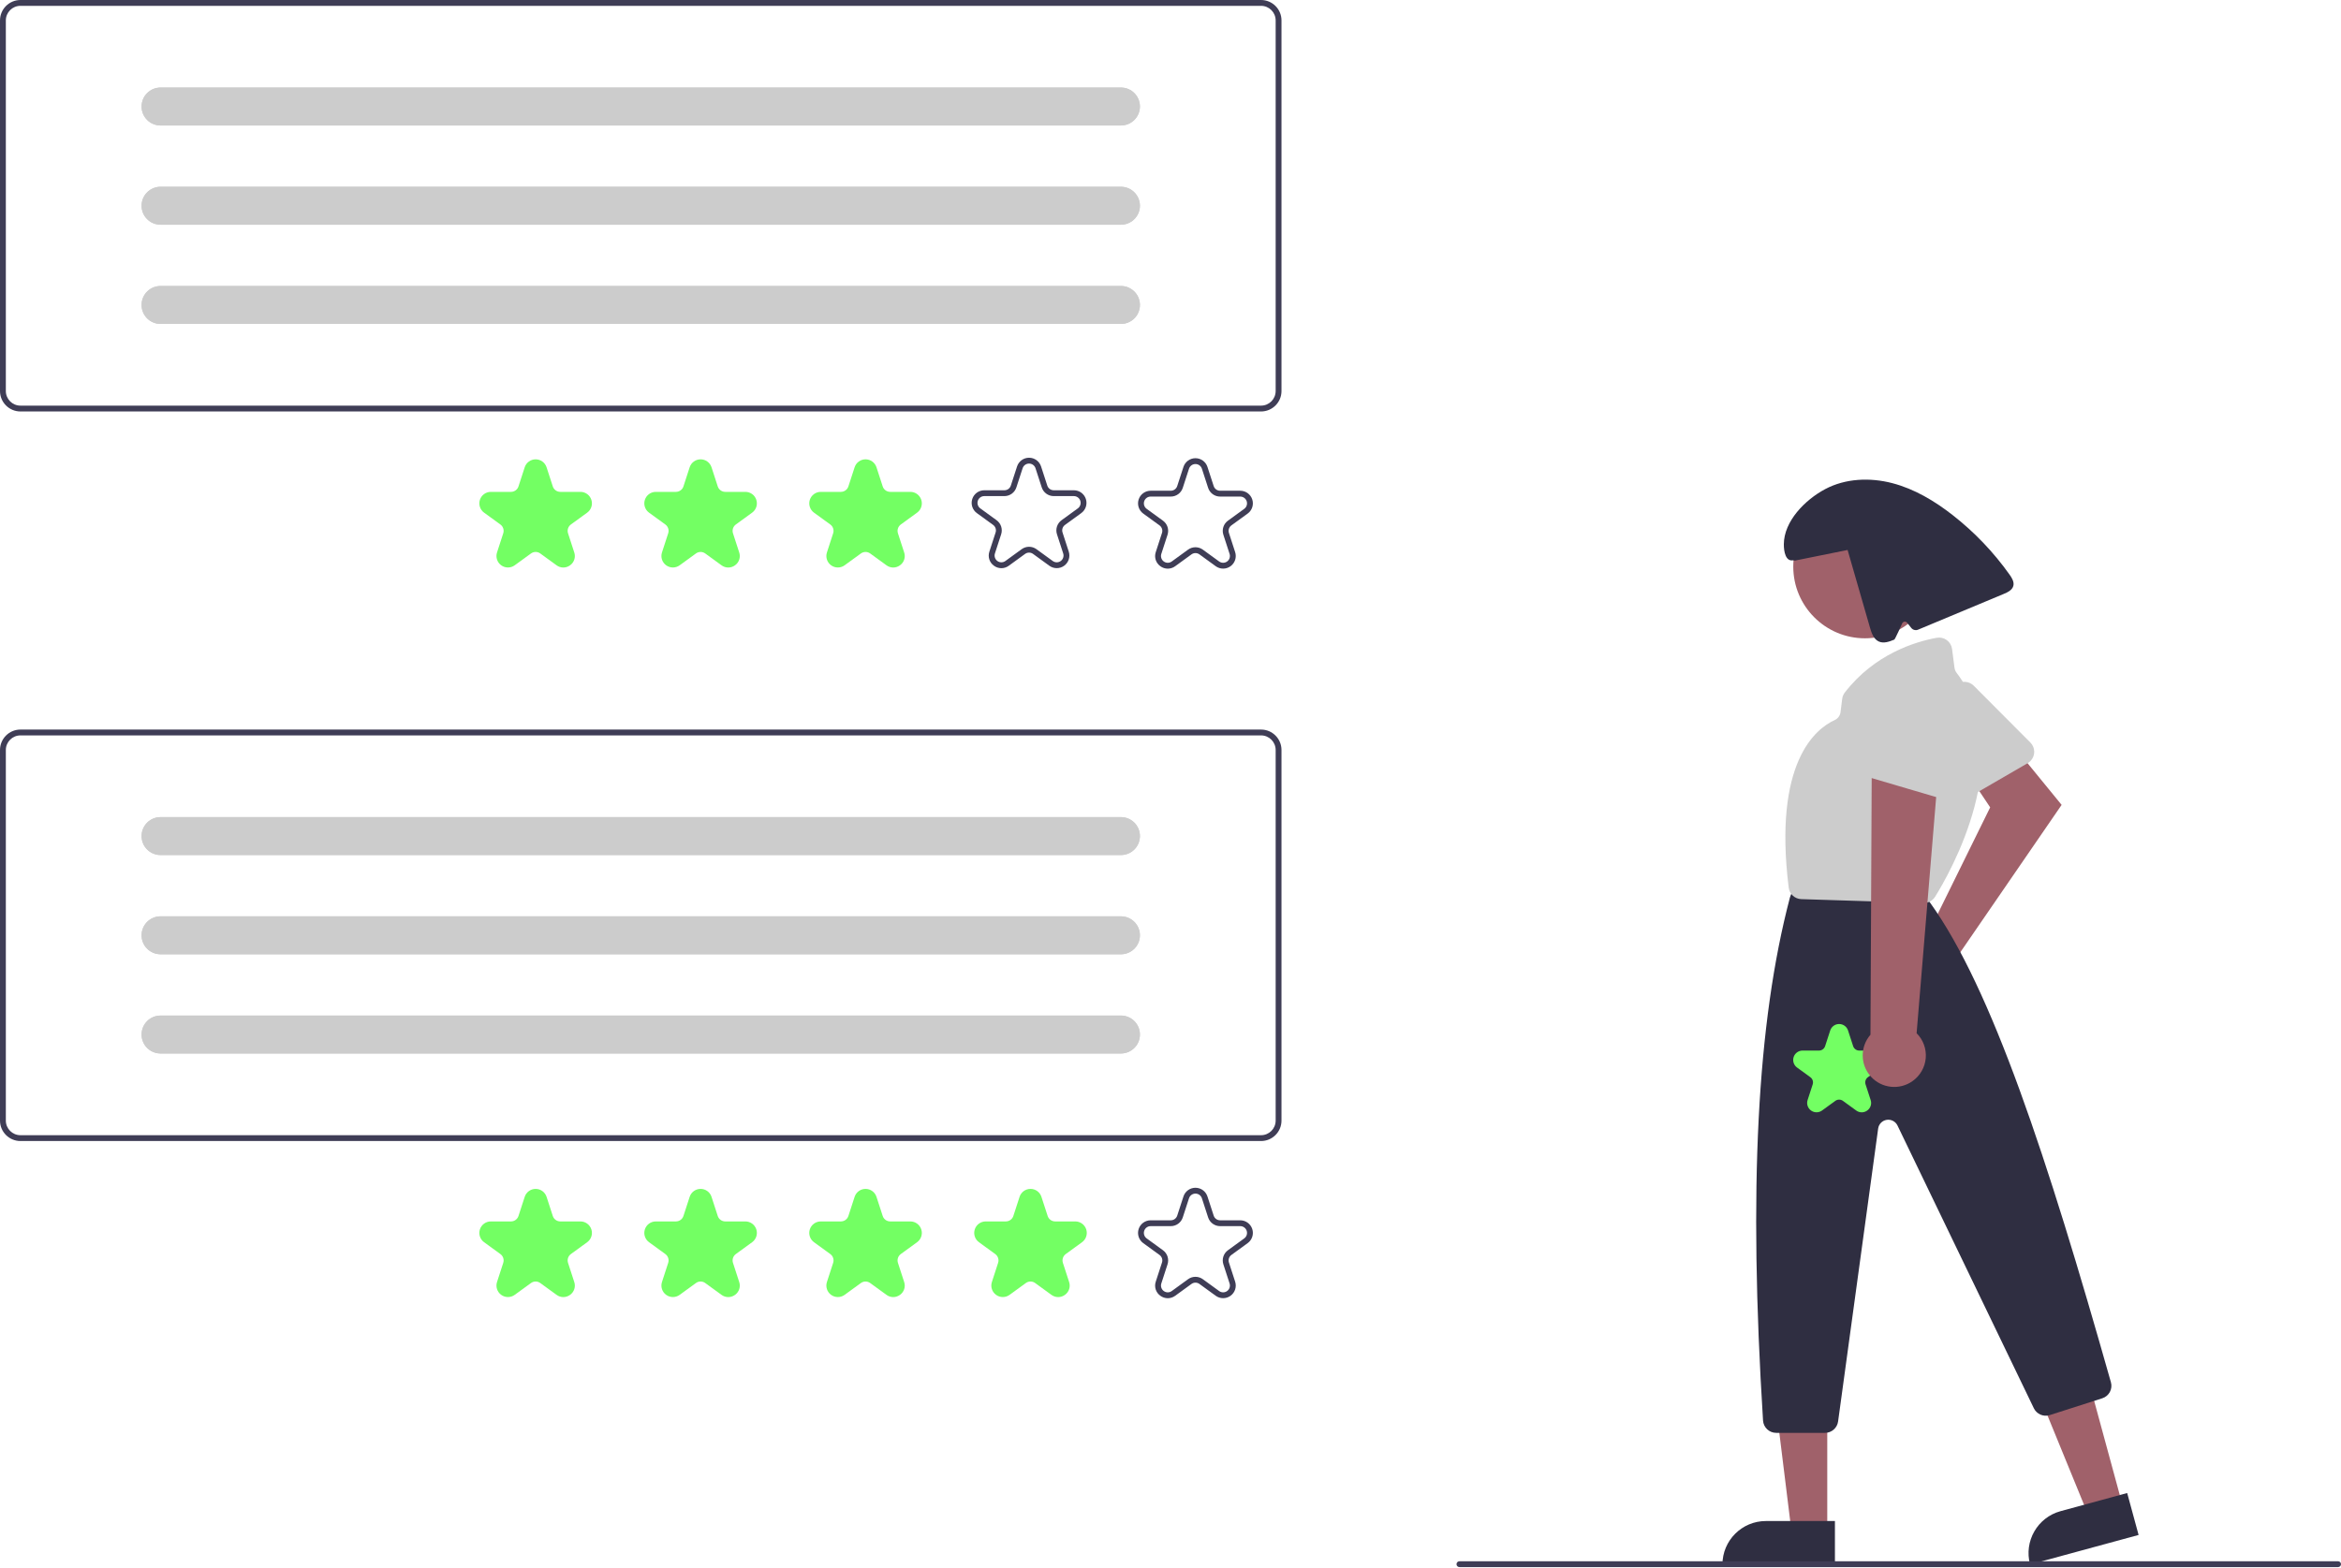
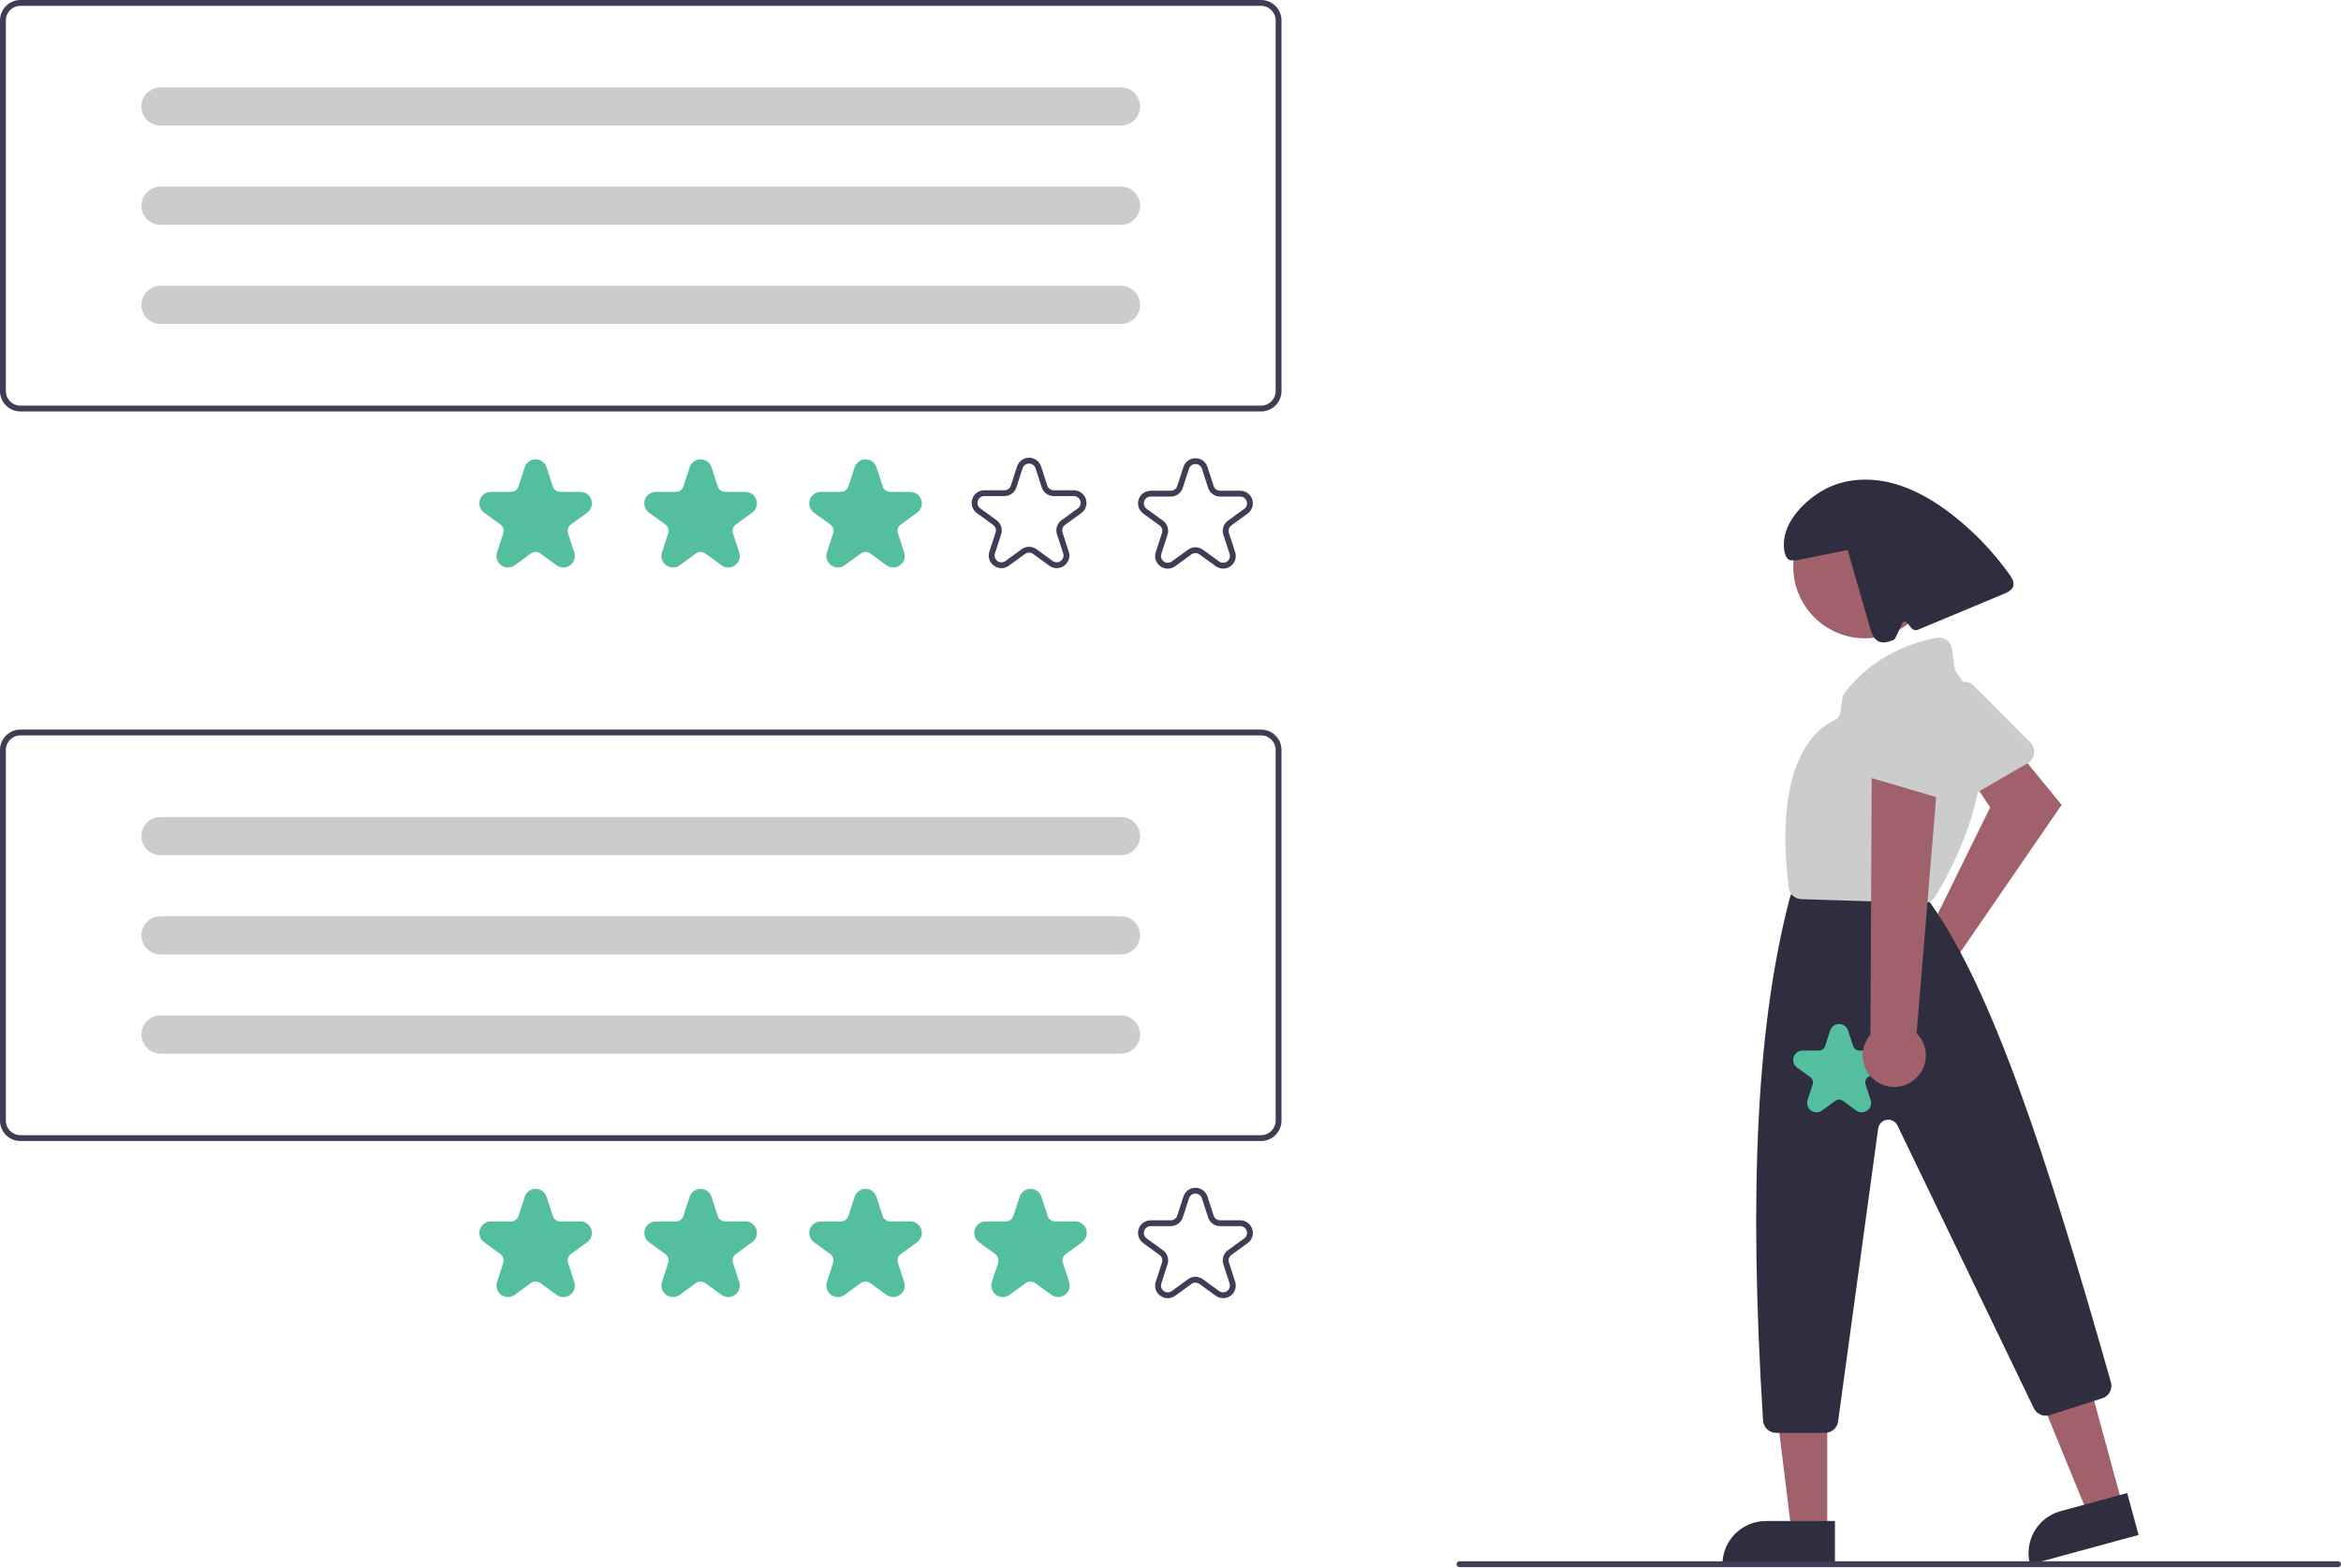
<svg xmlns="http://www.w3.org/2000/svg" data-name="Layer 1" width="801.953" height="537" viewBox="0 0 801.953 537">
  <path d="M857.273,503.003a10.527,10.527,0,0,1,1.621-.347l21.899-44.496-6.686-10.023,13.807-12.067,17.357,21.24-35.351,51.448a10.496,10.496,0,1,1-12.648-5.755Z" transform="translate(-199.0236 -181.5)" fill="#a0616a" />
  <path d="M894.656,442.218a4.514,4.514,0,0,1-1.016.801l-22.406,12.989a4.499,4.499,0,0,1-6.324-1.968l-10.897-23.023a4.476,4.476,0,0,1,1.537-5.645l13.889-9.448a4.502,4.502,0,0,1,5.718.544L894.57,435.949a4.504,4.504,0,0,1,.086,6.269Z" transform="translate(-199.0236 -181.5)" fill="#ccc" />
  <polygon points="727.092 515.689 715.262 518.908 697.217 474.811 714.677 470.06 727.092 515.689" fill="#a0616a" />
  <path d="M906.717,697.917h23.644a0,0,0,0,1,0,0v14.887a0,0,0,0,1,0,0H891.83a0,0,0,0,1,0,0v0A14.887,14.887,0,0,1,906.717,697.917Z" transform="translate(-352.2474 82.43915) rotate(-15.22067)" fill="#2f2e41" />
  <polygon points="625.961 524.716 613.702 524.715 607.869 477.427 625.963 477.428 625.961 524.716" fill="#a0616a" />
  <path d="M604.944,521.212h23.644a0,0,0,0,1,0,0v14.887a0,0,0,0,1,0,0H590.057a0,0,0,0,1,0,0v0A14.887,14.887,0,0,1,604.944,521.212Z" fill="#2f2e41" />
  <circle cx="638.878" cy="194.165" r="24.561" fill="#a0616a" />
  <path d="M824.234,672.5H807.481a4.513,4.513,0,0,1-4.496-4.223c-4.992-79.361-2.072-136.289,9.19-179.153a4.678,4.678,0,0,1,.182-.552l.897-2.243a4.479,4.479,0,0,1,4.178-2.829h34.452a4.493,4.493,0,0,1,3.417,1.571l4.679,5.46c.091.106.177.215.259.329,21.101,29.426,40.011,86.954,61.912,164.278a4.485,4.485,0,0,1-2.958,5.517L901.189,666.417a4.524,4.524,0,0,1-5.425-2.332l-46.723-96.907a3.5,3.5,0,0,0-6.62,1.046l-13.728,100.386A4.517,4.517,0,0,1,824.234,672.5Z" transform="translate(-199.0236 -181.5)" fill="#2f2e41" />
  <path d="M858.092,490.931c-.047,0-.094-.001-.141-.002l-41.848-1.321a4.485,4.485,0,0,1-4.329-3.954c-5.305-42.941,9.244-54.445,15.746-57.397a3.46,3.46,0,0,0,2.012-2.743l.562-4.501a4.484,4.484,0,0,1,.889-2.186c10.194-13.205,24.113-17.434,31.503-18.778a4.493,4.493,0,0,1,5.251,3.85l.843,6.463a3.56,3.56,0,0,0,.713,1.691c21.259,27.792-2.425,68.827-7.388,76.771h0A4.508,4.508,0,0,1,858.092,490.931Z" transform="translate(-199.0236 -181.5)" fill="#ccc" />
  <path d="M887.455,378.43A97.753,97.753,0,0,0,867.95,358.01c-6.198-4.841-13.098-8.978-20.709-10.956-7.612-1.979-16.019-1.642-22.963,2.049-6.945,3.691-14.125,11.025-14.169,18.889-.014,2.527.629,5.945,3.117,5.508l.72.095q9.004-1.819,18.007-3.637,3.835,13.308,7.669,26.616c.539,1.87,1.262,3.961,3.037,4.758,1.672.751,3.604.043,5.296-.663.278-.116,2.668-5.482,2.668-5.482a1,1,0,0,1,1.723-.288l1.42,1.775a2,2,0,0,0,2.332.596q14.683-6.129,29.366-12.259c1.353-.565,2.865-1.302,3.257-2.715C889.095,380.944,888.267,379.576,887.455,378.43Z" transform="translate(-199.0236 -181.5)" fill="#2f2e41" />
  <path d="M999.976,718.5h-301a1,1,0,0,1,0-2h301a1,1,0,0,1,0,2Z" transform="translate(-199.0236 -181.5)" fill="#3f3d56" />
-   <path d="M836.793,562.664a3.203,3.203,0,0,1-1.889-.625l-4.552-3.307a2.206,2.206,0,0,0-2.602,0l-4.552,3.307a3.213,3.213,0,0,1-4.945-3.592l1.739-5.351a2.207,2.207,0,0,0-.804-2.475l-4.552-3.308a3.213,3.213,0,0,1,1.889-5.813h5.626a2.208,2.208,0,0,0,2.105-1.529l1.739-5.351a3.213,3.213,0,0,1,6.112,0l1.739,5.351a2.208,2.208,0,0,0,2.105,1.529h5.626a3.213,3.213,0,0,1,1.889,5.813l-4.552,3.307a2.208,2.208,0,0,0-.804,2.475l1.739,5.351a3.165,3.165,0,0,1-1.167,3.592A3.203,3.203,0,0,1,836.793,562.664Z" transform="translate(-199.0236 -181.5)" fill="#73ff63" />
+   <path d="M836.793,562.664a3.203,3.203,0,0,1-1.889-.625l-4.552-3.307a2.206,2.206,0,0,0-2.602,0l-4.552,3.307a3.213,3.213,0,0,1-4.945-3.592l1.739-5.351a2.207,2.207,0,0,0-.804-2.475l-4.552-3.308a3.213,3.213,0,0,1,1.889-5.813h5.626a2.208,2.208,0,0,0,2.105-1.529l1.739-5.351a3.213,3.213,0,0,1,6.112,0l1.739,5.351a2.208,2.208,0,0,0,2.105,1.529h5.626a3.213,3.213,0,0,1,1.889,5.813l-4.552,3.307a2.208,2.208,0,0,0-.804,2.475l1.739,5.351a3.165,3.165,0,0,1-1.167,3.592A3.203,3.203,0,0,1,836.793,562.664Z" transform="translate(-199.0236 -181.5)" fill="#53bf9f" />
  <path d="M854.189,551.966a10.743,10.743,0,0,0,1.406-16.412l7.773-93.871-23.144,3.184-.44,91.205a10.801,10.801,0,0,0,14.405,15.895Z" transform="translate(-199.0236 -181.5)" fill="#a0616a" />
  <path d="M864.881,455.199a4.514,4.514,0,0,1-1.281-.186l-24.846-7.308a4.499,4.499,0,0,1-2.927-5.941l9.195-23.754a4.476,4.476,0,0,1,5.153-2.771l16.415,3.568a4.502,4.502,0,0,1,3.542,4.521l-.764,27.492a4.504,4.504,0,0,1-4.488,4.378Z" transform="translate(-199.0236 -181.5)" fill="#ccc" />
  <path d="M631.024,572.5H206.024a7.008,7.008,0,0,1-7-7v-127a7.008,7.008,0,0,1,7-7H631.024a7.008,7.008,0,0,1,7,7v127A7.008,7.008,0,0,1,631.024,572.5Zm-425-139a5.006,5.006,0,0,0-5,5v127a5.006,5.006,0,0,0,5,5H631.024a5.006,5.006,0,0,0,5-5v-127a5.006,5.006,0,0,0-5-5Z" transform="translate(-199.0236 -181.5)" fill="#3f3d56" />
-   <path d="M391.999,625.975a3.925,3.925,0,0,1-2.314-.766l-5.576-4.051a2.702,2.702,0,0,0-3.187,0l-5.576,4.051a3.937,3.937,0,0,1-6.058-4.401l2.13-6.555a2.705,2.705,0,0,0-.985-3.032l-5.576-4.051a3.936,3.936,0,0,1,2.314-7.121h6.893a2.705,2.705,0,0,0,2.579-1.873l2.13-6.555a3.937,3.937,0,0,1,7.488,0l2.13,6.555a2.705,2.705,0,0,0,2.579,1.873h6.893a3.937,3.937,0,0,1,2.314,7.121l-5.576,4.051a2.705,2.705,0,0,0-.985,3.032l2.13,6.555a3.877,3.877,0,0,1-1.43,4.401A3.924,3.924,0,0,1,391.999,625.975Z" transform="translate(-199.0236 -181.5)" fill="#73ff63" />
-   <path d="M448.507,625.975a3.925,3.925,0,0,1-2.314-.766l-5.576-4.051a2.702,2.702,0,0,0-3.187,0l-5.576,4.051a3.937,3.937,0,0,1-6.058-4.401l2.13-6.555a2.705,2.705,0,0,0-.985-3.032l-5.576-4.051a3.937,3.937,0,0,1,2.314-7.121h6.893a2.705,2.705,0,0,0,2.579-1.873l2.13-6.555a3.936,3.936,0,0,1,7.488,0l2.13,6.555a2.705,2.705,0,0,0,2.579,1.873h6.893a3.937,3.937,0,0,1,2.314,7.121l-5.576,4.051a2.705,2.705,0,0,0-.985,3.032l2.13,6.555a3.877,3.877,0,0,1-1.43,4.401A3.924,3.924,0,0,1,448.507,625.975Z" transform="translate(-199.0236 -181.5)" fill="#73ff63" />
-   <path d="M505.016,625.975a3.924,3.924,0,0,1-2.314-.766l-5.576-4.051a2.708,2.708,0,0,0-3.188,0l-5.576,4.051a3.936,3.936,0,0,1-6.058-4.401l2.13-6.555a2.705,2.705,0,0,0-.985-3.032l-5.576-4.051a3.937,3.937,0,0,1,2.314-7.121h6.893a2.705,2.705,0,0,0,2.579-1.873l2.13-6.555a3.936,3.936,0,0,1,7.488,0l2.13,6.555a2.705,2.705,0,0,0,2.579,1.873h6.893a3.937,3.937,0,0,1,2.314,7.121l-5.576,4.051a2.705,2.705,0,0,0-.985,3.032l2.13,6.555a3.878,3.878,0,0,1-1.43,4.401A3.925,3.925,0,0,1,505.016,625.975Z" transform="translate(-199.0236 -181.5)" fill="#73ff63" />
-   <path d="M561.524,625.975a3.925,3.925,0,0,1-2.314-.766l-5.576-4.051a2.702,2.702,0,0,0-3.187,0L544.87,625.209a3.937,3.937,0,0,1-6.058-4.401l2.13-6.555a2.704,2.704,0,0,0-.985-3.032l-5.576-4.052a3.937,3.937,0,0,1,2.314-7.121h6.893a2.705,2.705,0,0,0,2.579-1.873l2.13-6.555a3.936,3.936,0,0,1,7.488,0l2.13,6.555a2.705,2.705,0,0,0,2.579,1.873h6.893a3.937,3.937,0,0,1,2.314,7.121l-5.576,4.051a2.705,2.705,0,0,0-.985,3.032l2.13,6.555A3.877,3.877,0,0,1,563.838,625.209,3.924,3.924,0,0,1,561.524,625.975Z" transform="translate(-199.0236 -181.5)" fill="#73ff63" />
+   <path d="M391.999,625.975a3.925,3.925,0,0,1-2.314-.766l-5.576-4.051a2.702,2.702,0,0,0-3.187,0l-5.576,4.051a3.937,3.937,0,0,1-6.058-4.401l2.13-6.555a2.705,2.705,0,0,0-.985-3.032l-5.576-4.051a3.936,3.936,0,0,1,2.314-7.121h6.893a2.705,2.705,0,0,0,2.579-1.873l2.13-6.555a3.937,3.937,0,0,1,7.488,0l2.13,6.555a2.705,2.705,0,0,0,2.579,1.873h6.893a3.937,3.937,0,0,1,2.314,7.121l-5.576,4.051a2.705,2.705,0,0,0-.985,3.032l2.13,6.555a3.877,3.877,0,0,1-1.43,4.401A3.924,3.924,0,0,1,391.999,625.975Z" transform="translate(-199.0236 -181.5)" fill="#53bf9f" />
+   <path d="M448.507,625.975a3.925,3.925,0,0,1-2.314-.766l-5.576-4.051a2.702,2.702,0,0,0-3.187,0l-5.576,4.051a3.937,3.937,0,0,1-6.058-4.401l2.13-6.555a2.705,2.705,0,0,0-.985-3.032l-5.576-4.051a3.937,3.937,0,0,1,2.314-7.121h6.893a2.705,2.705,0,0,0,2.579-1.873l2.13-6.555a3.936,3.936,0,0,1,7.488,0l2.13,6.555a2.705,2.705,0,0,0,2.579,1.873h6.893a3.937,3.937,0,0,1,2.314,7.121l-5.576,4.051a2.705,2.705,0,0,0-.985,3.032l2.13,6.555a3.877,3.877,0,0,1-1.43,4.401A3.924,3.924,0,0,1,448.507,625.975Z" transform="translate(-199.0236 -181.5)" fill="#53bf9f" />
+   <path d="M505.016,625.975a3.924,3.924,0,0,1-2.314-.766l-5.576-4.051a2.708,2.708,0,0,0-3.188,0l-5.576,4.051a3.936,3.936,0,0,1-6.058-4.401l2.13-6.555a2.705,2.705,0,0,0-.985-3.032l-5.576-4.051a3.937,3.937,0,0,1,2.314-7.121h6.893a2.705,2.705,0,0,0,2.579-1.873l2.13-6.555a3.936,3.936,0,0,1,7.488,0l2.13,6.555a2.705,2.705,0,0,0,2.579,1.873h6.893a3.937,3.937,0,0,1,2.314,7.121l-5.576,4.051a2.705,2.705,0,0,0-.985,3.032l2.13,6.555a3.878,3.878,0,0,1-1.43,4.401A3.925,3.925,0,0,1,505.016,625.975Z" transform="translate(-199.0236 -181.5)" fill="#53bf9f" />
+   <path d="M561.524,625.975a3.925,3.925,0,0,1-2.314-.766l-5.576-4.051a2.702,2.702,0,0,0-3.187,0L544.87,625.209a3.937,3.937,0,0,1-6.058-4.401l2.13-6.555a2.704,2.704,0,0,0-.985-3.032l-5.576-4.052a3.937,3.937,0,0,1,2.314-7.121h6.893a2.705,2.705,0,0,0,2.579-1.873l2.13-6.555a3.936,3.936,0,0,1,7.488,0l2.13,6.555a2.705,2.705,0,0,0,2.579,1.873h6.893a3.937,3.937,0,0,1,2.314,7.121l-5.576,4.051a2.705,2.705,0,0,0-.985,3.032l2.13,6.555A3.877,3.877,0,0,1,563.838,625.209,3.924,3.924,0,0,1,561.524,625.975Z" transform="translate(-199.0236 -181.5)" fill="#53bf9f" />
  <path d="M599.065,626.364a4.313,4.313,0,0,1-2.541-.841,4.261,4.261,0,0,1-1.571-4.835l2.13-6.555a2.319,2.319,0,0,0-.844-2.598l-5.577-4.052a4.324,4.324,0,0,1,2.542-7.822H600.096a2.318,2.318,0,0,0,2.21-1.606l2.13-6.555a4.324,4.324,0,0,1,8.225,0l2.13,6.555a2.318,2.318,0,0,0,2.21,1.606h6.893a4.324,4.324,0,0,1,2.542,7.822l-5.576,4.052a2.318,2.318,0,0,0-.844,2.598l2.13,6.555a4.324,4.324,0,0,1-6.654,4.834l-5.576-4.051a2.318,2.318,0,0,0-2.732,0l-5.576,4.051A4.31,4.31,0,0,1,599.065,626.364Zm9.484-7.339a4.315,4.315,0,0,1,2.541.828l5.576,4.051a2.324,2.324,0,0,0,3.576-2.598l-2.13-6.555a4.313,4.313,0,0,1,1.571-4.834l5.576-4.052a2.324,2.324,0,0,0-1.366-4.204h-6.893a4.313,4.313,0,0,1-4.112-2.988l-2.13-6.555a2.324,2.324,0,0,0-4.421,0l-2.13,6.555a4.312,4.312,0,0,1-4.112,2.988h-6.893a2.324,2.324,0,0,0-1.366,4.204l5.577,4.052a4.314,4.314,0,0,1,1.571,4.834l-2.13,6.555a2.324,2.324,0,0,0,3.576,2.598l5.577-4.051A4.317,4.317,0,0,1,608.549,619.025Z" transform="translate(-199.0236 -181.5)" fill="#3f3d56" />
  <path d="M254.024,461.5a6.5,6.5,0,0,0,0,13h329a6.5,6.5,0,1,0,0-13Z" transform="translate(-199.0236 -181.5)" fill="#ccc" />
  <path d="M254.024,495.5a6.5,6.5,0,0,0,0,13h329a6.5,6.5,0,1,0,0-13Z" transform="translate(-199.0236 -181.5)" fill="#ccc" />
  <path d="M254.024,529.5a6.5,6.5,0,0,0,0,13h329a6.5,6.5,0,1,0,0-13Z" transform="translate(-199.0236 -181.5)" fill="#ccc" />
  <path d="M254.024,461.5a6.5,6.5,0,0,0,0,13h329a6.5,6.5,0,1,0,0-13Z" transform="translate(-199.0236 -181.5)" fill="#ccc" />
  <path d="M254.024,495.5a6.5,6.5,0,0,0,0,13h329a6.5,6.5,0,1,0,0-13Z" transform="translate(-199.0236 -181.5)" fill="#ccc" />
  <path d="M254.024,529.5a6.5,6.5,0,0,0,0,13h329a6.5,6.5,0,1,0,0-13Z" transform="translate(-199.0236 -181.5)" fill="#ccc" />
  <path d="M631.024,322.5H206.024a7.008,7.008,0,0,1-7-7v-127a7.008,7.008,0,0,1,7-7H631.024a7.008,7.008,0,0,1,7,7v127A7.008,7.008,0,0,1,631.024,322.5Zm-425-139a5.006,5.006,0,0,0-5,5v127a5.006,5.006,0,0,0,5,5H631.024a5.006,5.006,0,0,0,5-5v-127a5.006,5.006,0,0,0-5-5Z" transform="translate(-199.0236 -181.5)" fill="#3f3d56" />
-   <path d="M391.999,375.975a3.925,3.925,0,0,1-2.314-.766l-5.576-4.051a2.702,2.702,0,0,0-3.187,0l-5.576,4.051a3.937,3.937,0,0,1-6.058-4.401l2.13-6.555a2.705,2.705,0,0,0-.985-3.032l-5.576-4.051a3.936,3.936,0,0,1,2.314-7.121h6.893a2.705,2.705,0,0,0,2.579-1.873l2.13-6.555a3.937,3.937,0,0,1,7.488,0l2.13,6.555a2.705,2.705,0,0,0,2.579,1.873h6.893a3.937,3.937,0,0,1,2.314,7.121l-5.576,4.051a2.705,2.705,0,0,0-.985,3.032l2.13,6.555a3.877,3.877,0,0,1-1.43,4.401A3.924,3.924,0,0,1,391.999,375.975Z" transform="translate(-199.0236 -181.5)" fill="#73ff63" />
-   <path d="M448.507,375.975a3.925,3.925,0,0,1-2.314-.766l-5.576-4.051a2.702,2.702,0,0,0-3.187,0l-5.576,4.051a3.937,3.937,0,0,1-6.058-4.401l2.13-6.555a2.705,2.705,0,0,0-.985-3.032l-5.576-4.051a3.937,3.937,0,0,1,2.314-7.121h6.893a2.705,2.705,0,0,0,2.579-1.873l2.13-6.555a3.936,3.936,0,0,1,7.488,0l2.13,6.555a2.705,2.705,0,0,0,2.579,1.873h6.893a3.937,3.937,0,0,1,2.314,7.121l-5.576,4.051a2.705,2.705,0,0,0-.985,3.032l2.13,6.555a3.877,3.877,0,0,1-1.43,4.401A3.924,3.924,0,0,1,448.507,375.975Z" transform="translate(-199.0236 -181.5)" fill="#73ff63" />
-   <path d="M505.016,375.975a3.924,3.924,0,0,1-2.314-.766l-5.576-4.051a2.708,2.708,0,0,0-3.188,0l-5.576,4.051a3.936,3.936,0,0,1-6.058-4.401l2.13-6.555a2.705,2.705,0,0,0-.985-3.032l-5.576-4.051a3.937,3.937,0,0,1,2.314-7.121h6.893a2.705,2.705,0,0,0,2.579-1.873l2.13-6.555a3.936,3.936,0,0,1,7.488,0l2.13,6.555a2.705,2.705,0,0,0,2.579,1.873h6.893a3.937,3.937,0,0,1,2.314,7.121l-5.576,4.051a2.705,2.705,0,0,0-.985,3.032l2.13,6.555a3.878,3.878,0,0,1-1.43,4.401A3.925,3.925,0,0,1,505.016,375.975Z" transform="translate(-199.0236 -181.5)" fill="#73ff63" />
+   <path d="M391.999,375.975a3.925,3.925,0,0,1-2.314-.766l-5.576-4.051a2.702,2.702,0,0,0-3.187,0l-5.576,4.051a3.937,3.937,0,0,1-6.058-4.401l2.13-6.555a2.705,2.705,0,0,0-.985-3.032l-5.576-4.051a3.936,3.936,0,0,1,2.314-7.121h6.893a2.705,2.705,0,0,0,2.579-1.873l2.13-6.555a3.937,3.937,0,0,1,7.488,0l2.13,6.555a2.705,2.705,0,0,0,2.579,1.873h6.893a3.937,3.937,0,0,1,2.314,7.121l-5.576,4.051a2.705,2.705,0,0,0-.985,3.032l2.13,6.555a3.877,3.877,0,0,1-1.43,4.401A3.924,3.924,0,0,1,391.999,375.975Z" transform="translate(-199.0236 -181.5)" fill="#53bf9f" />
+   <path d="M448.507,375.975a3.925,3.925,0,0,1-2.314-.766l-5.576-4.051a2.702,2.702,0,0,0-3.187,0l-5.576,4.051a3.937,3.937,0,0,1-6.058-4.401l2.13-6.555a2.705,2.705,0,0,0-.985-3.032l-5.576-4.051a3.937,3.937,0,0,1,2.314-7.121h6.893a2.705,2.705,0,0,0,2.579-1.873l2.13-6.555a3.936,3.936,0,0,1,7.488,0l2.13,6.555a2.705,2.705,0,0,0,2.579,1.873h6.893a3.937,3.937,0,0,1,2.314,7.121l-5.576,4.051a2.705,2.705,0,0,0-.985,3.032l2.13,6.555a3.877,3.877,0,0,1-1.43,4.401A3.924,3.924,0,0,1,448.507,375.975Z" transform="translate(-199.0236 -181.5)" fill="#53bf9f" />
+   <path d="M505.016,375.975a3.924,3.924,0,0,1-2.314-.766l-5.576-4.051a2.708,2.708,0,0,0-3.188,0l-5.576,4.051a3.936,3.936,0,0,1-6.058-4.401l2.13-6.555a2.705,2.705,0,0,0-.985-3.032l-5.576-4.051a3.937,3.937,0,0,1,2.314-7.121h6.893a2.705,2.705,0,0,0,2.579-1.873l2.13-6.555a3.936,3.936,0,0,1,7.488,0l2.13,6.555a2.705,2.705,0,0,0,2.579,1.873h6.893a3.937,3.937,0,0,1,2.314,7.121l-5.576,4.051a2.705,2.705,0,0,0-.985,3.032l2.13,6.555a3.878,3.878,0,0,1-1.43,4.401A3.925,3.925,0,0,1,505.016,375.975Z" transform="translate(-199.0236 -181.5)" fill="#53bf9f" />
  <path d="M599.065,376.364a4.313,4.313,0,0,1-2.541-.841,4.261,4.261,0,0,1-1.571-4.835l2.13-6.555a2.319,2.319,0,0,0-.844-2.598l-5.577-4.052a4.324,4.324,0,0,1,2.542-7.822H600.096a2.318,2.318,0,0,0,2.21-1.606l2.13-6.555a4.324,4.324,0,0,1,8.225,0l2.13,6.555a2.318,2.318,0,0,0,2.21,1.606h6.893a4.324,4.324,0,0,1,2.542,7.822l-5.576,4.052a2.318,2.318,0,0,0-.844,2.598l2.13,6.555a4.324,4.324,0,0,1-6.654,4.834l-5.576-4.051a2.318,2.318,0,0,0-2.732,0l-5.576,4.051A4.31,4.31,0,0,1,599.065,376.364Zm9.484-7.339a4.315,4.315,0,0,1,2.541.828l5.576,4.051a2.324,2.324,0,0,0,3.576-2.598l-2.13-6.555a4.313,4.313,0,0,1,1.571-4.834l5.576-4.052a2.324,2.324,0,0,0-1.366-4.204h-6.893a4.313,4.313,0,0,1-4.112-2.988l-2.13-6.555a2.324,2.324,0,0,0-4.421,0l-2.13,6.555a4.312,4.312,0,0,1-4.112,2.988h-6.893a2.324,2.324,0,0,0-1.366,4.204l5.577,4.052a4.314,4.314,0,0,1,1.571,4.834l-2.13,6.555a2.324,2.324,0,0,0,3.576,2.598l5.577-4.051A4.317,4.317,0,0,1,608.549,369.025Z" transform="translate(-199.0236 -181.5)" fill="#3f3d56" />
  <path d="M542.065,376.203a4.313,4.313,0,0,1-2.541-.841,4.261,4.261,0,0,1-1.571-4.835l2.13-6.555a2.319,2.319,0,0,0-.844-2.598l-5.577-4.052A4.324,4.324,0,0,1,536.203,349.5H543.096a2.318,2.318,0,0,0,2.21-1.606l2.13-6.555a4.324,4.324,0,0,1,8.225,0l2.13,6.555a2.318,2.318,0,0,0,2.21,1.606h6.893a4.324,4.324,0,0,1,2.542,7.822l-5.576,4.052a2.318,2.318,0,0,0-.844,2.598l2.13,6.555a4.324,4.324,0,0,1-6.654,4.834l-5.576-4.051a2.318,2.318,0,0,0-2.732,0l-5.576,4.051A4.31,4.31,0,0,1,542.065,376.203Zm9.484-7.339a4.315,4.315,0,0,1,2.541.828l5.576,4.051a2.324,2.324,0,0,0,3.576-2.598l-2.13-6.555a4.313,4.313,0,0,1,1.571-4.834l5.576-4.052a2.324,2.324,0,0,0-1.366-4.204h-6.893a4.313,4.313,0,0,1-4.112-2.988l-2.13-6.555a2.324,2.324,0,0,0-4.421,0l-2.13,6.555A4.312,4.312,0,0,1,543.096,351.5h-6.893a2.324,2.324,0,0,0-1.366,4.204l5.577,4.052a4.314,4.314,0,0,1,1.571,4.834l-2.13,6.555a2.324,2.324,0,0,0,3.576,2.598l5.577-4.051A4.317,4.317,0,0,1,551.549,368.864Z" transform="translate(-199.0236 -181.5)" fill="#3f3d56" />
  <path d="M254.024,211.5a6.5,6.5,0,0,0,0,13h329a6.5,6.5,0,0,0,0-13Z" transform="translate(-199.0236 -181.5)" fill="#ccc" />
  <path d="M254.024,245.5a6.5,6.5,0,0,0,0,13h329a6.5,6.5,0,0,0,0-13Z" transform="translate(-199.0236 -181.5)" fill="#ccc" />
  <path d="M254.024,279.5a6.5,6.5,0,0,0,0,13h329a6.5,6.5,0,0,0,0-13Z" transform="translate(-199.0236 -181.5)" fill="#ccc" />
  <path d="M254.024,211.5a6.5,6.5,0,0,0,0,13h329a6.5,6.5,0,0,0,0-13Z" transform="translate(-199.0236 -181.5)" fill="#ccc" />
  <path d="M254.024,245.5a6.5,6.5,0,0,0,0,13h329a6.5,6.5,0,0,0,0-13Z" transform="translate(-199.0236 -181.5)" fill="#ccc" />
  <path d="M254.024,279.5a6.5,6.5,0,0,0,0,13h329a6.5,6.5,0,0,0,0-13Z" transform="translate(-199.0236 -181.5)" fill="#ccc" />
</svg>
